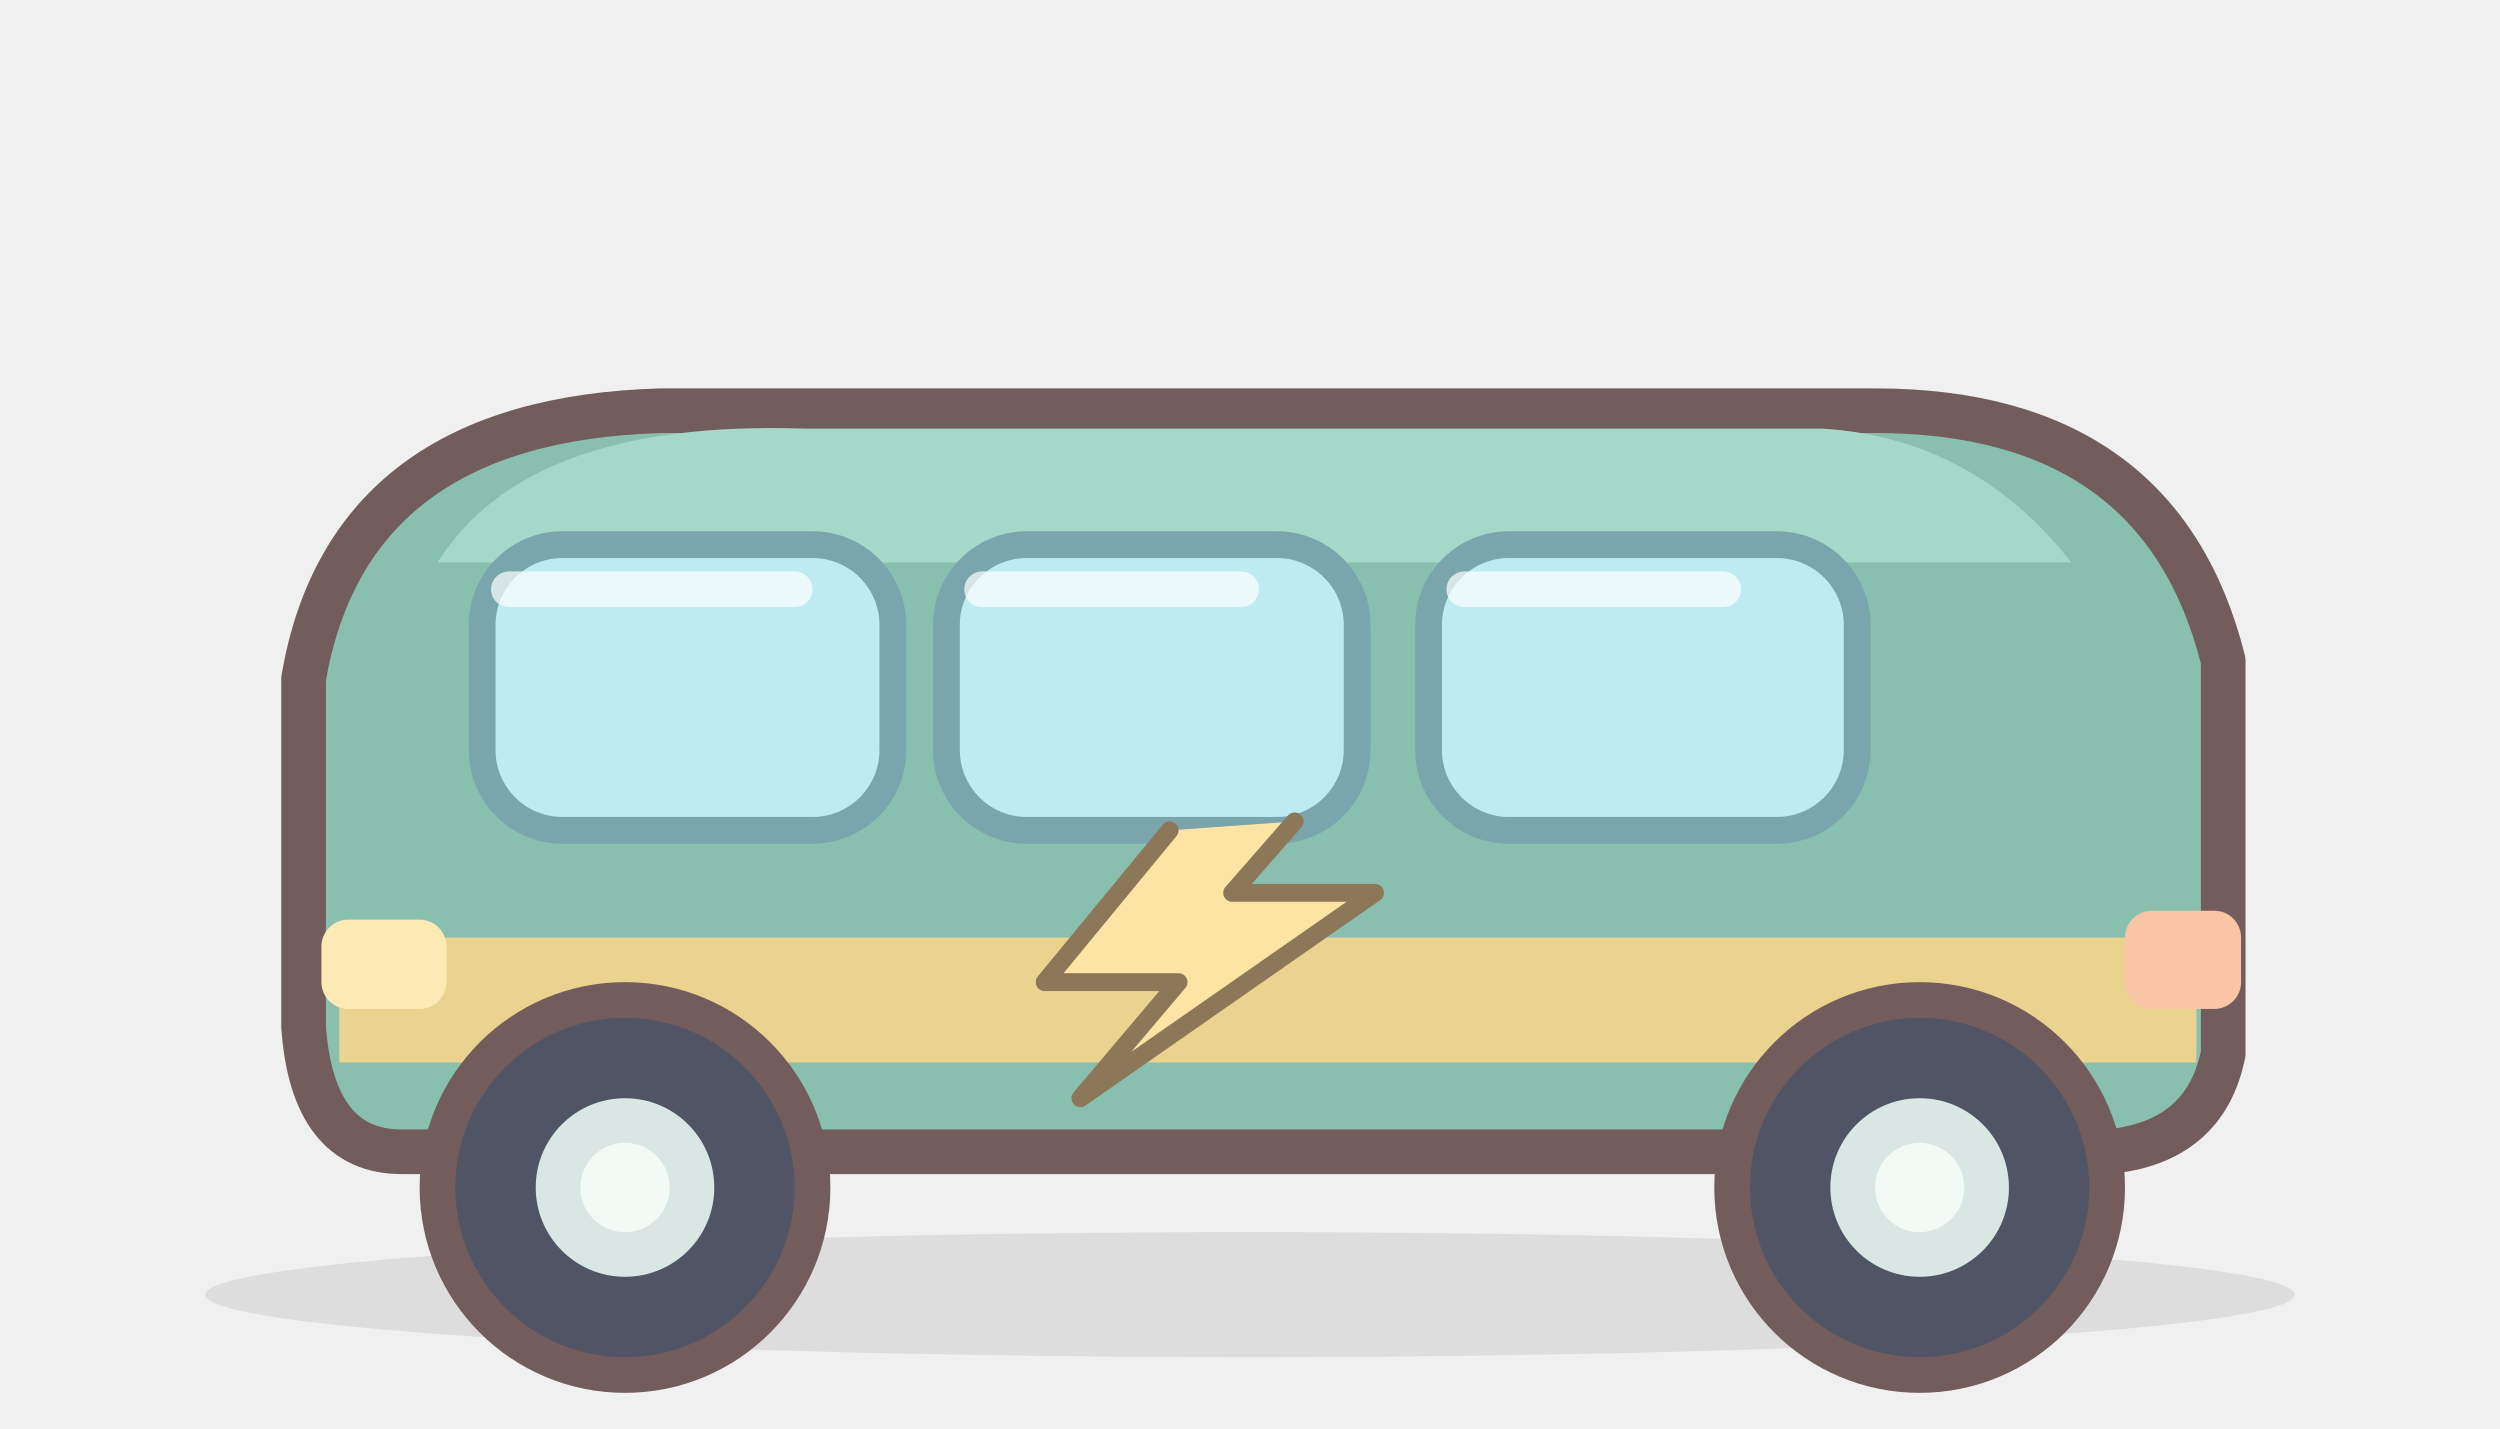
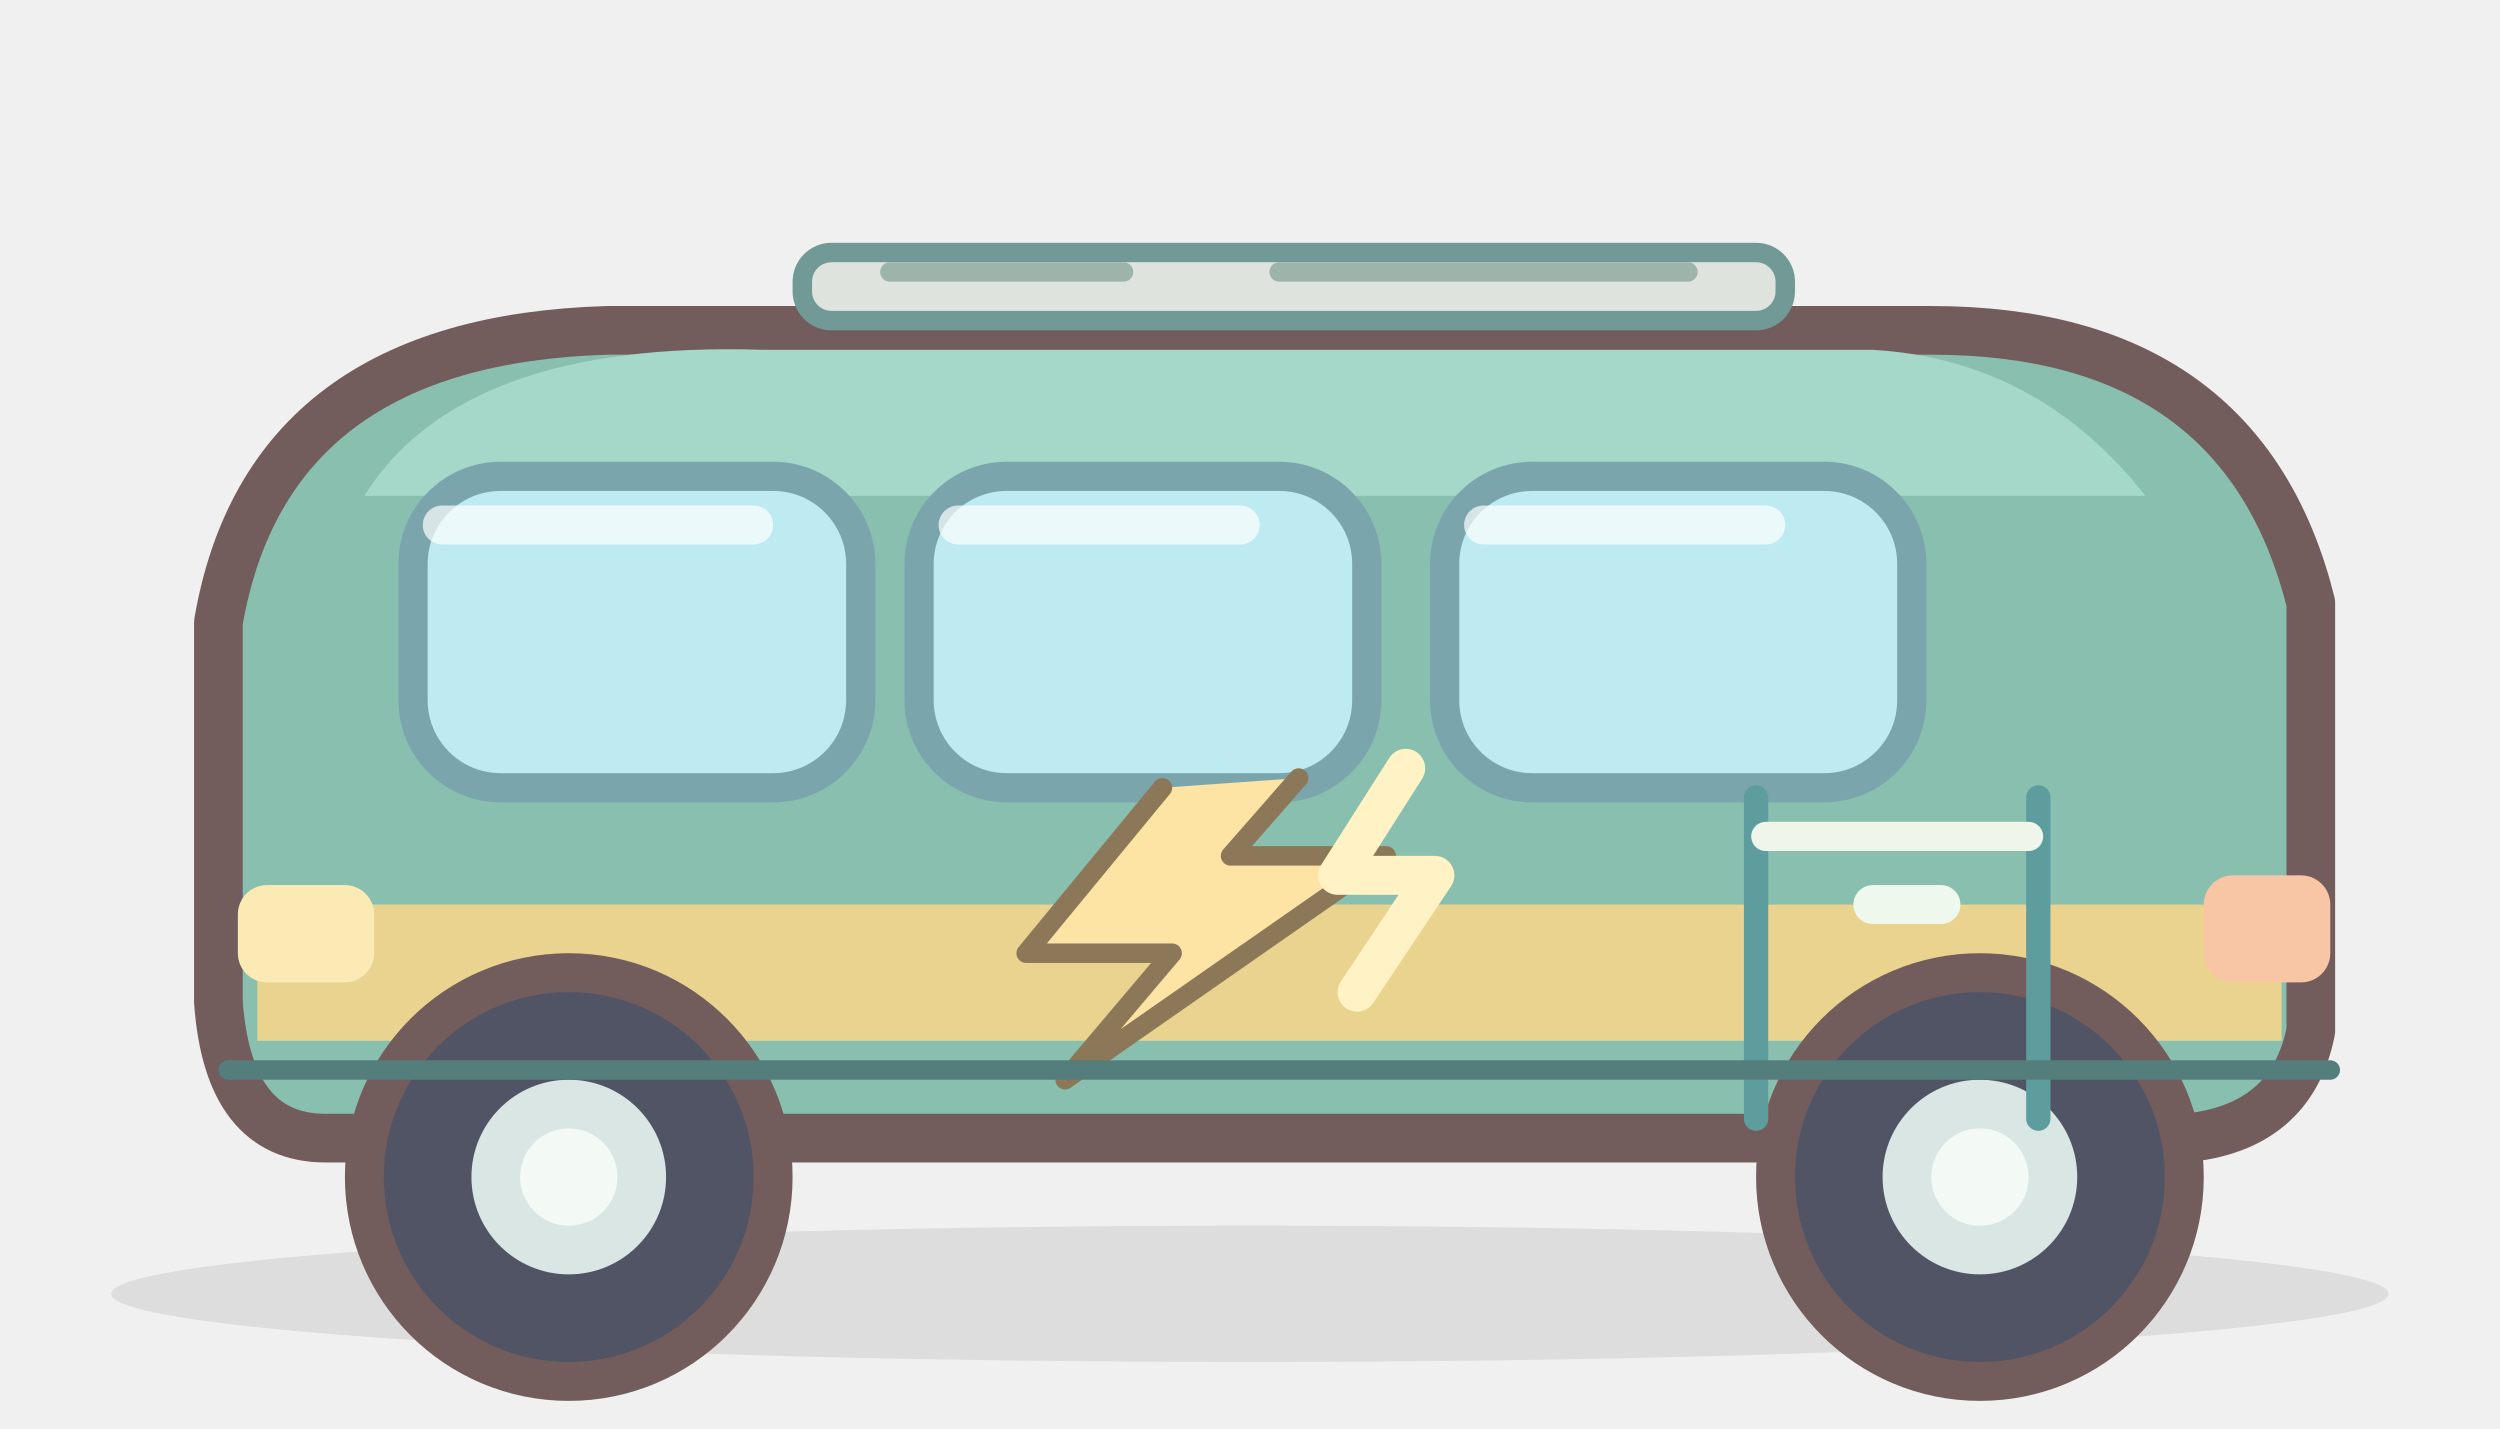
<svg xmlns="http://www.w3.org/2000/svg" width="280" height="160" viewBox="0 0 280 160">
-   <g stroke-linejoin="round" stroke-linecap="round">
+   <g transform="translate(140 146) scale(1.09) translate(-140 -146)" stroke-linejoin="round" stroke-linecap="round">
    <ellipse cx="140" cy="145" rx="117" ry="7" fill="#534C52" opacity=".12" />
    <path d="M34 115V76Q39 47 74 46H210Q242 46 249 74V118Q247 128 236 129H45Q35 129 34 115Z" fill="#88BFAF" stroke="#725C5C" stroke-width="5" />
    <path d="M49 63Q59 47 90 48H204Q221 49 232 63Z" fill="#A5D8C9" />
    <path d="M38 105H246V119H38Z" fill="#F7D68A" opacity=".88" />
    <g>
      <rect x="54" y="61" width="46" height="32" rx="9" fill="#BEEAF1" stroke="#7AA5AC" stroke-width="3" />
      <rect x="106" y="61" width="46" height="32" rx="9" fill="#BEEAF1" stroke="#7AA5AC" stroke-width="3" />
      <rect x="160" y="61" width="48" height="32" rx="9" fill="#BEEAF1" stroke="#7AA5AC" stroke-width="3" />
      <path d="M57 66L89 66M110 66L139 66M164 66L193 66" stroke="#FFF" opacity=".7" stroke-width="4" />
    </g>
    <rect x="36" y="103" width="14" height="10" rx="3" fill="#FCEAB5" />
    <rect x="238" y="102" width="13" height="11" rx="3" fill="#F8C6A5" />
    <ellipse cx="70" cy="133" rx="21" ry="21" fill="#515464" stroke="#725C5C" stroke-width="4" />
    <ellipse cx="215" cy="133" rx="21" ry="21" fill="#515464" stroke="#725C5C" stroke-width="4" />
    <circle cx="70" cy="133" r="10" fill="#DAE6E4" />
    <circle cx="215" cy="133" r="10" fill="#DAE6E4" />
    <circle cx="70" cy="133" r="5" fill="#F3FAF6" />
    <circle cx="215" cy="133" r="5" fill="#F3FAF6" />
    <path d="M131 93L117 110H132L121 123L154 100H138L145 92" fill="#FDE4A4" stroke="#8C7858" stroke-width="2" />
+     <rect x="94" y="38" width="101" height="7" rx="3" fill="#DEE3DD" stroke="#719A96" stroke-width="2" />
+     <path d="M103 40h24M143 40h42" stroke="#9DB4AB" stroke-width="2" />
+     <path d="M192 94v33M221 94v33" stroke="#5D9D9D" stroke-width="2.5" />
+     <path d="M193 98h27" stroke="#F0F5E9" stroke-width="3" />
+     <rect x="202" y="103" width="11" height="4" rx="2" fill="#EEF8EC" />
+     <path d="M35 122h216" stroke="#547E7B" stroke-width="2" />
+     <path d="M151 114l8-12h-10l7-11" fill="none" stroke="#FFF3C5" stroke-width="4" />
  </g>
</svg>
